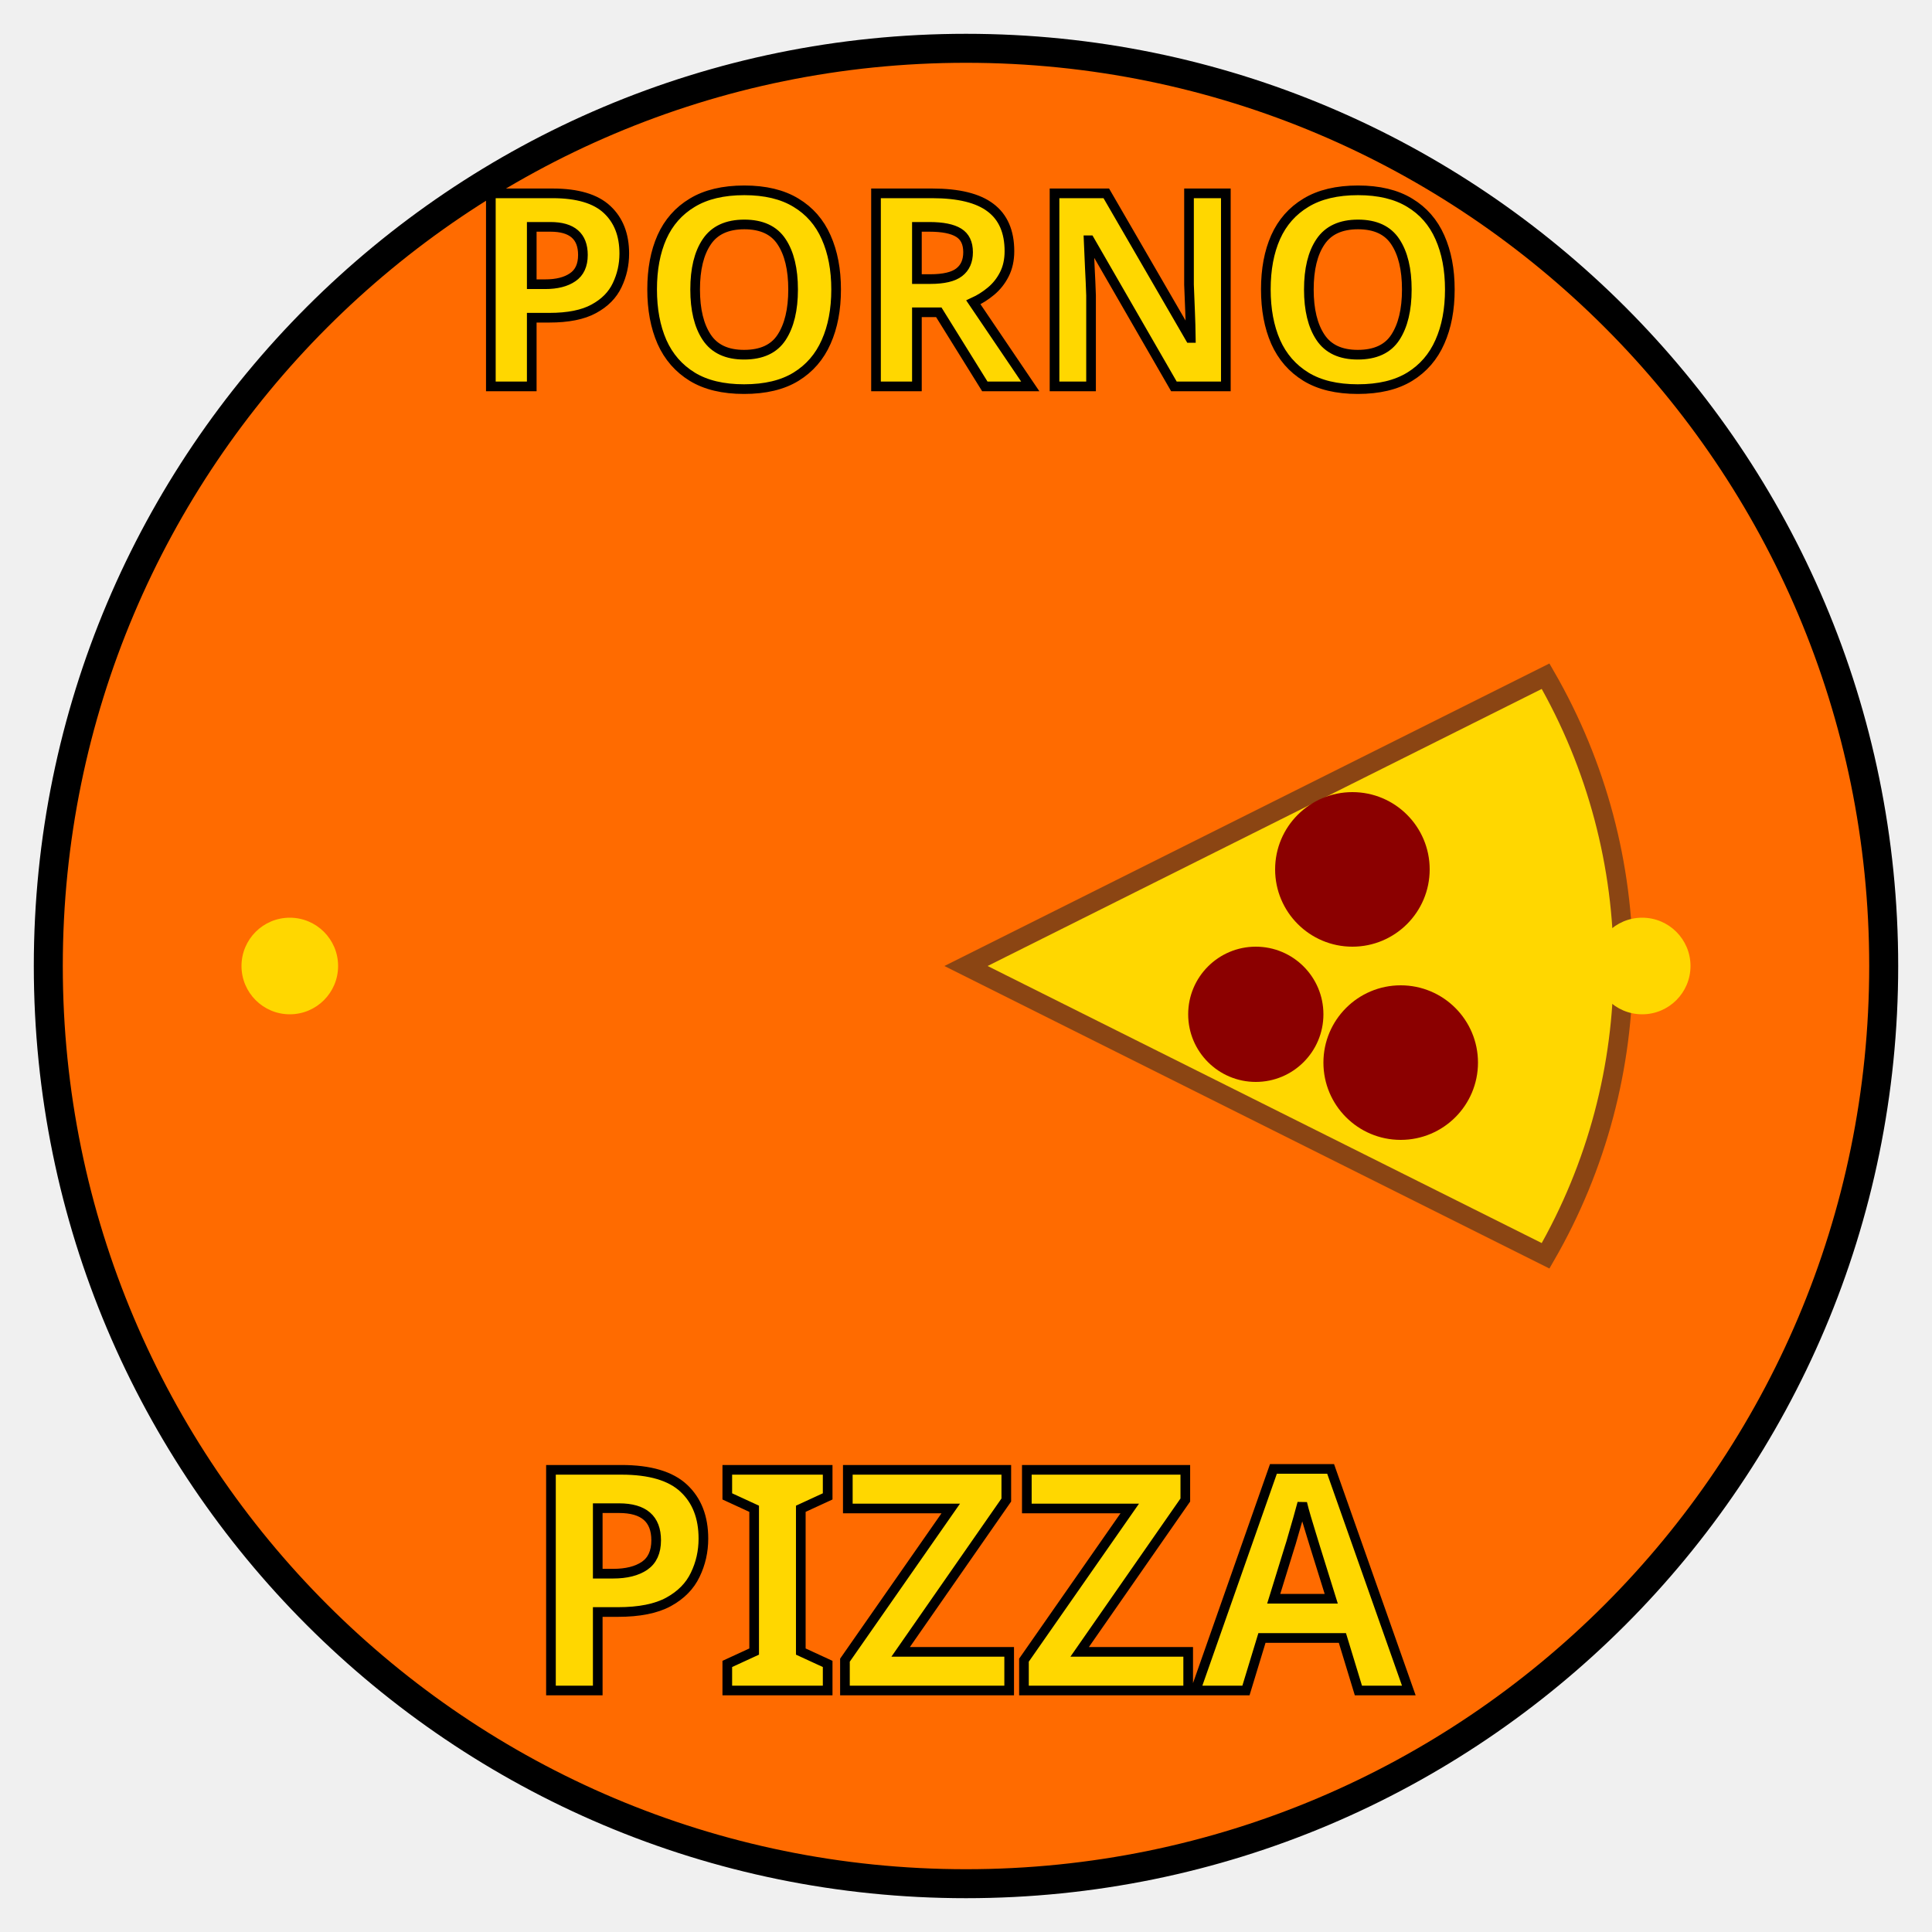
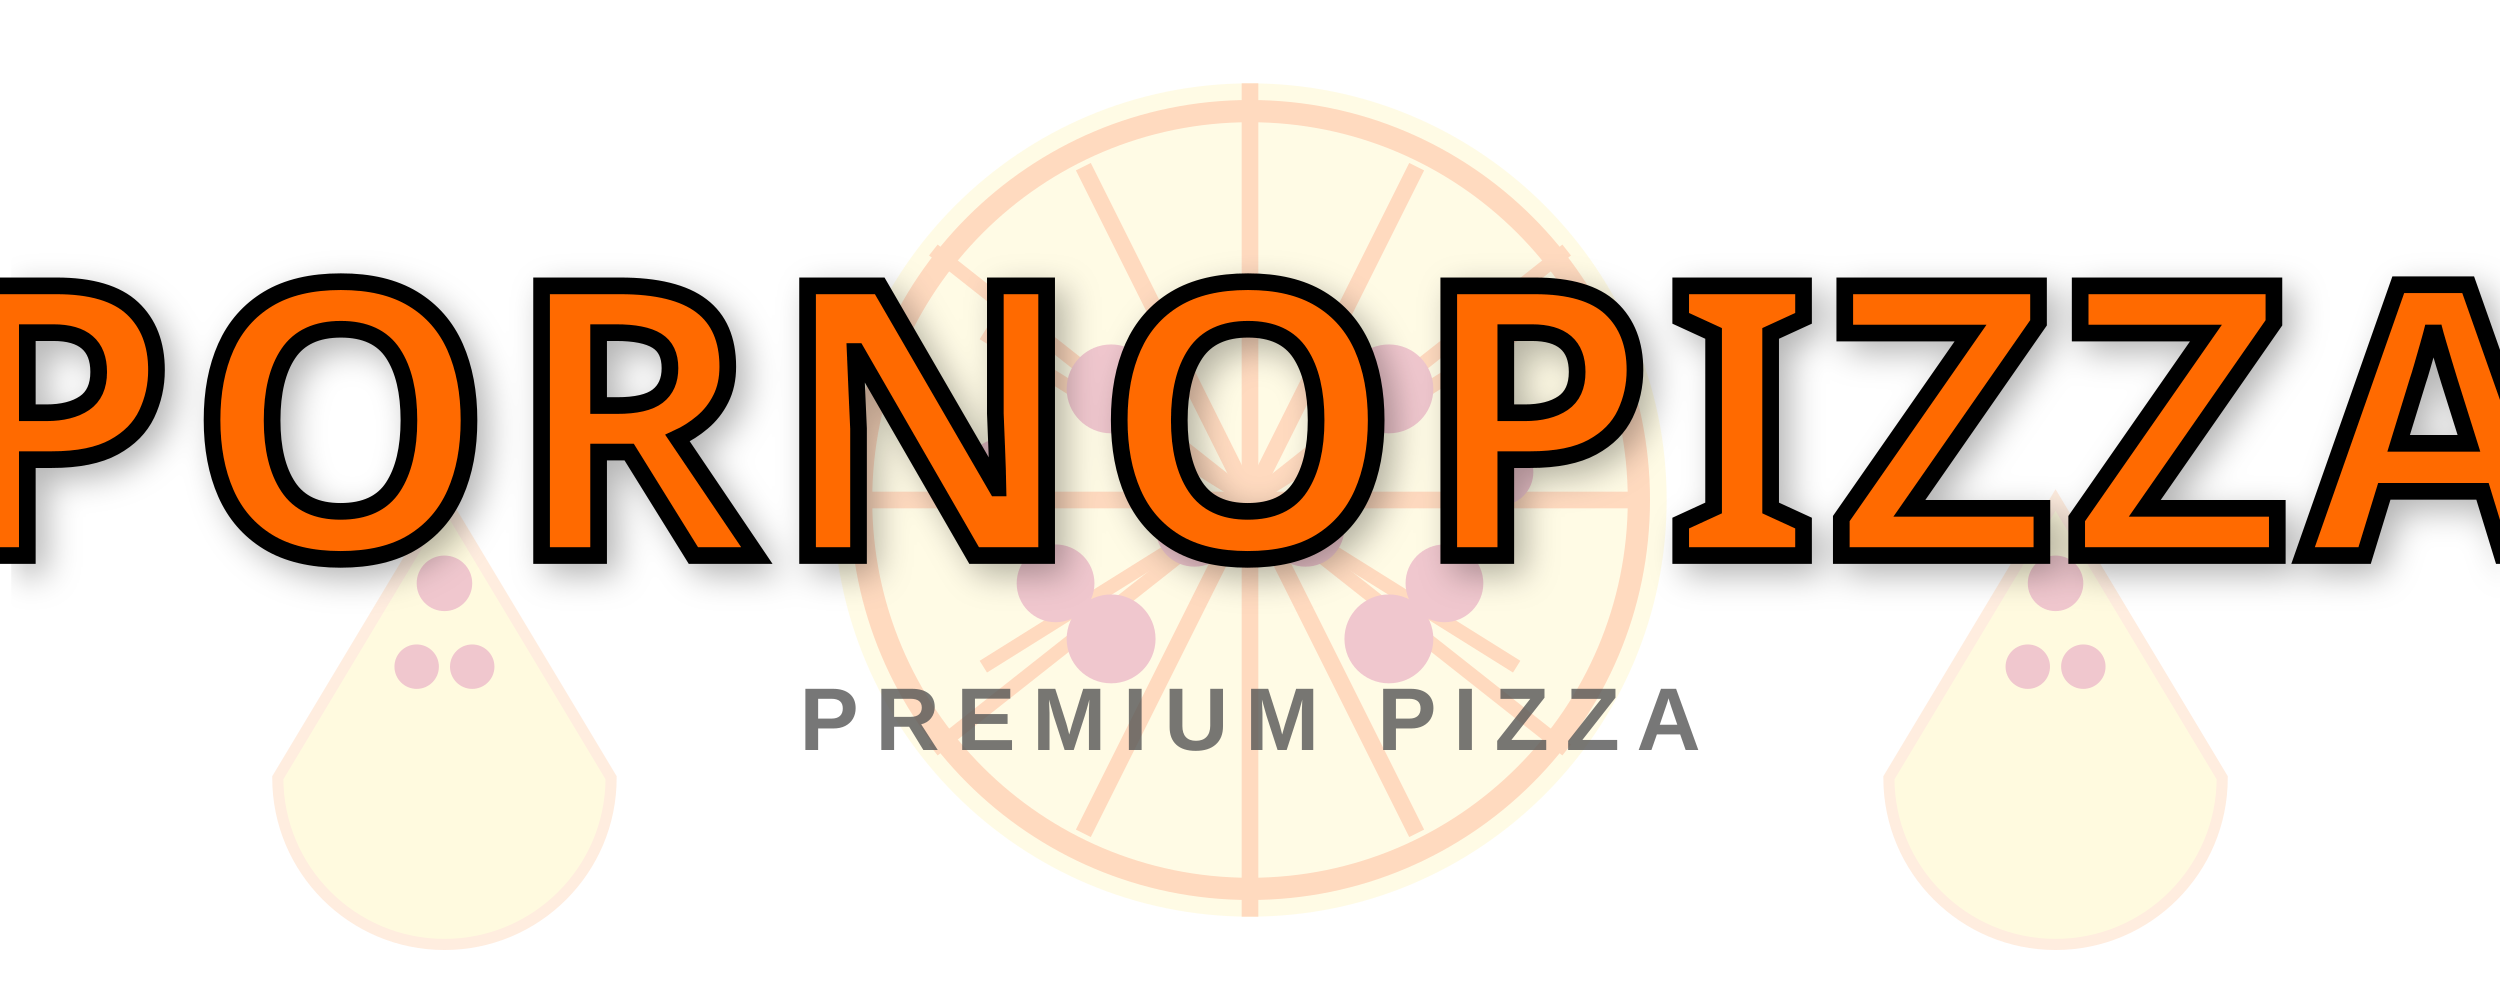
- <svg xmlns="http://www.w3.org/2000/svg" width="200" height="200" viewBox="0 0 200 200">
-   <circle cx="100" cy="100" r="95" fill="#FF6B00" stroke="#000" stroke-width="3" />
-   <path d="M 100 100 L 160 70 A 60 60 0 0 1 160 130 Z" fill="#FFD700" stroke="#8B4513" stroke-width="2" />
-   <circle cx="140" cy="90" r="8" fill="#8B0000" />
-   <circle cx="145" cy="110" r="8" fill="#8B0000" />
-   <circle cx="130" cy="105" r="7" fill="#8B0000" />
-   <text x="100" y="40" font-family="Arial Black, sans-serif" font-size="28" font-weight="bold" fill="#FFD700" text-anchor="middle" stroke="#000" stroke-width="1">PORNO</text>
-   <text x="100" y="175" font-family="Arial Black, sans-serif" font-size="32" font-weight="bold" fill="#FFD700" text-anchor="middle" stroke="#000" stroke-width="1">PIZZA</text>
-   <circle cx="30" cy="100" r="5" fill="#FFD700" />
-   <circle cx="170" cy="100" r="5" fill="#FFD700" />
+ <svg xmlns="http://www.w3.org/2000/svg" width="450" height="180" viewBox="0 0 450 180">
+   <defs>
+     <filter id="textShadow" x="-50%" y="-50%" width="200%" height="200%">
+       <feDropShadow dx="2" dy="2" stdDeviation="3" flood-color="#000" flood-opacity="0.3" />
+     </filter>
+   </defs>
+   <rect width="450" height="180" fill="#FFF" />
+   <g opacity="0.25" id="background-graphics">
+     <circle cx="225" cy="90" r="75" fill="#FFD700" opacity="0.4" />
+     <circle cx="225" cy="90" r="70" fill="none" stroke="#FF6B00" stroke-width="4" />
+     <line x1="225" y1="15" x2="225" y2="165" stroke="#FF6B00" stroke-width="3" />
+     <line x1="155" y1="90" x2="295" y2="90" stroke="#FF6B00" stroke-width="3" />
+     <line x1="195" y1="30" x2="255" y2="150" stroke="#FF6B00" stroke-width="3" />
+     <line x1="255" y1="30" x2="195" y2="150" stroke="#FF6B00" stroke-width="3" />
+     <line x1="168" y1="45" x2="282" y2="135" stroke="#FF6B00" stroke-width="2.5" />
+     <line x1="282" y1="45" x2="168" y2="135" stroke="#FF6B00" stroke-width="2.5" />
+     <line x1="177" y1="60" x2="273" y2="120" stroke="#FF6B00" stroke-width="2.5" />
+     <line x1="273" y1="60" x2="177" y2="120" stroke="#FF6B00" stroke-width="2.5" />
+     <circle cx="200" cy="70" r="8" fill="#C41E3A" />
+     <circle cx="250" cy="70" r="8" fill="#C41E3A" />
+     <circle cx="215" cy="95" r="7" fill="#C41E3A" />
+     <circle cx="235" cy="95" r="7" fill="#C41E3A" />
+     <circle cx="200" cy="115" r="8" fill="#C41E3A" />
+     <circle cx="250" cy="115" r="8" fill="#C41E3A" />
+     <circle cx="180" cy="85" r="6" fill="#C41E3A" />
+     <circle cx="270" cy="85" r="6" fill="#C41E3A" />
+     <circle cx="190" cy="105" r="7" fill="#C41E3A" />
+     <circle cx="260" cy="105" r="7" fill="#C41E3A" />
+     <path d="M 80 90 L 110 140 A 25 25 0 0 1 50 140 Z" fill="#FFD700" opacity="0.5" stroke="#FF6B00" stroke-width="2" />
+     <circle cx="80" cy="105" r="5" fill="#C41E3A" />
+     <circle cx="75" cy="120" r="4" fill="#C41E3A" />
+     <circle cx="85" cy="120" r="4" fill="#C41E3A" />
+     <path d="M 370 90 L 400 140 A 25 25 0 0 1 340 140 Z" fill="#FFD700" opacity="0.5" stroke="#FF6B00" stroke-width="2" />
+     <circle cx="370" cy="105" r="5" fill="#C41E3A" />
+     <circle cx="365" cy="120" r="4" fill="#C41E3A" />
+     <circle cx="375" cy="120" r="4" fill="#C41E3A" />
+   </g>
+   <g id="main-text" filter="url(#textShadow)">
+     <text x="225" y="100" font-family="Impact, Arial Black, sans-serif" font-size="68" font-weight="900" fill="#FF6B00" text-anchor="middle" letter-spacing="3">
+       PORNOPIZZA
+     </text>
+     <text x="225" y="100" font-family="Impact, Arial Black, sans-serif" font-size="68" font-weight="900" fill="none" stroke="#000" stroke-width="3" text-anchor="middle" letter-spacing="3">
+       PORNOPIZZA
+     </text>
+   </g>
+   <text x="225" y="135" font-family="Arial, sans-serif" font-size="16" font-weight="600" fill="#555" text-anchor="middle" letter-spacing="3" opacity="0.8">
+     PREMIUM PIZZA
+   </text>
</svg>
